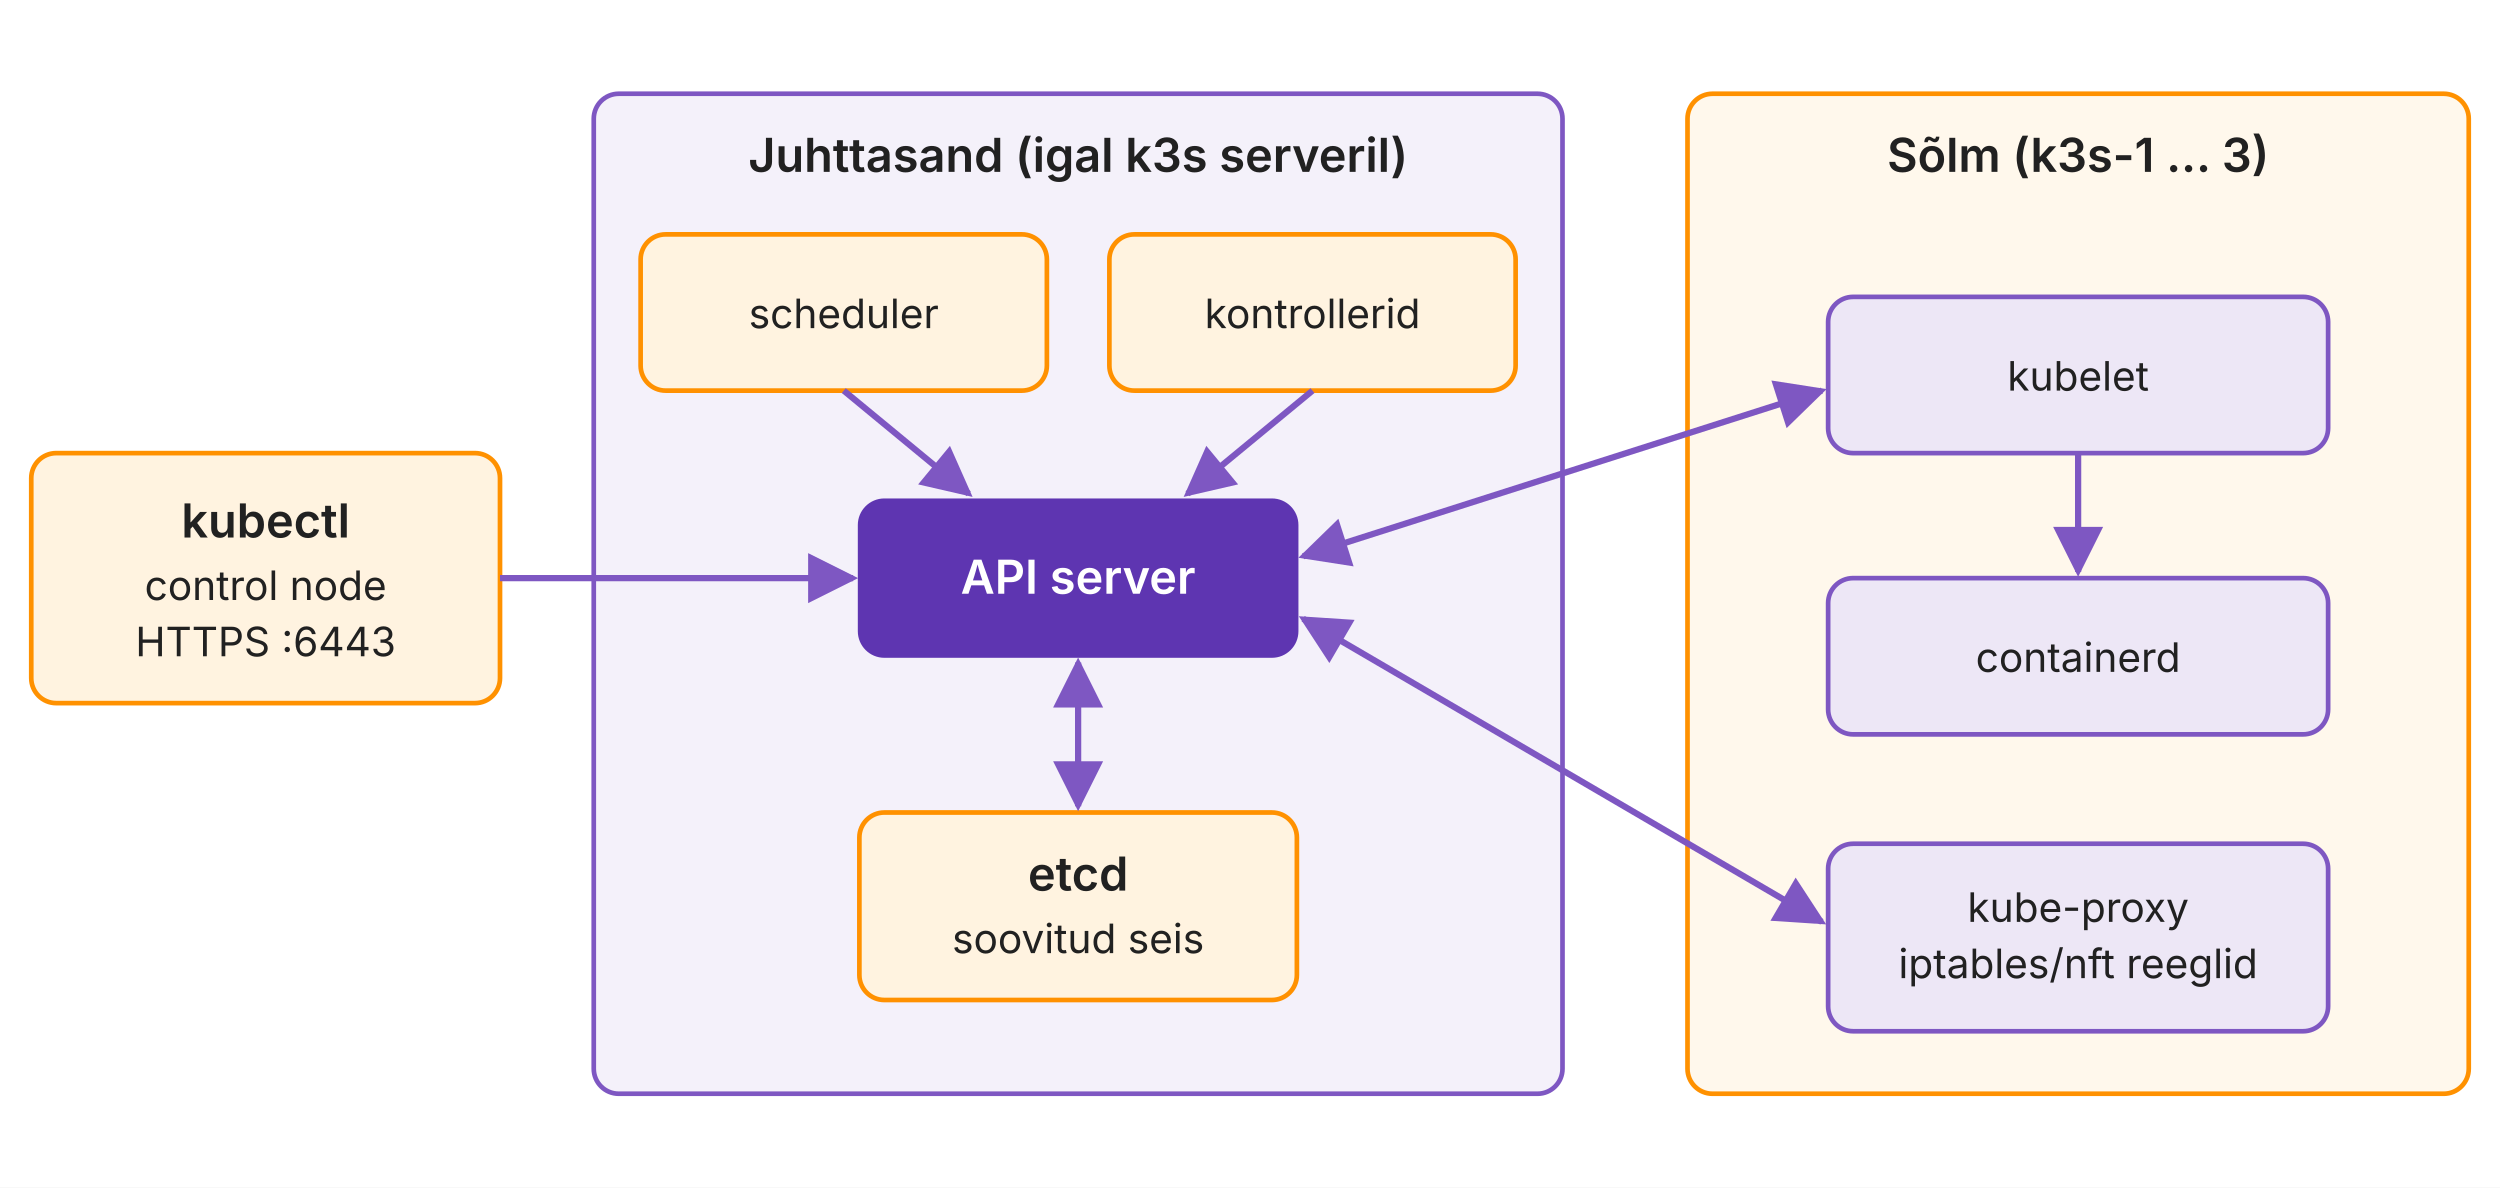
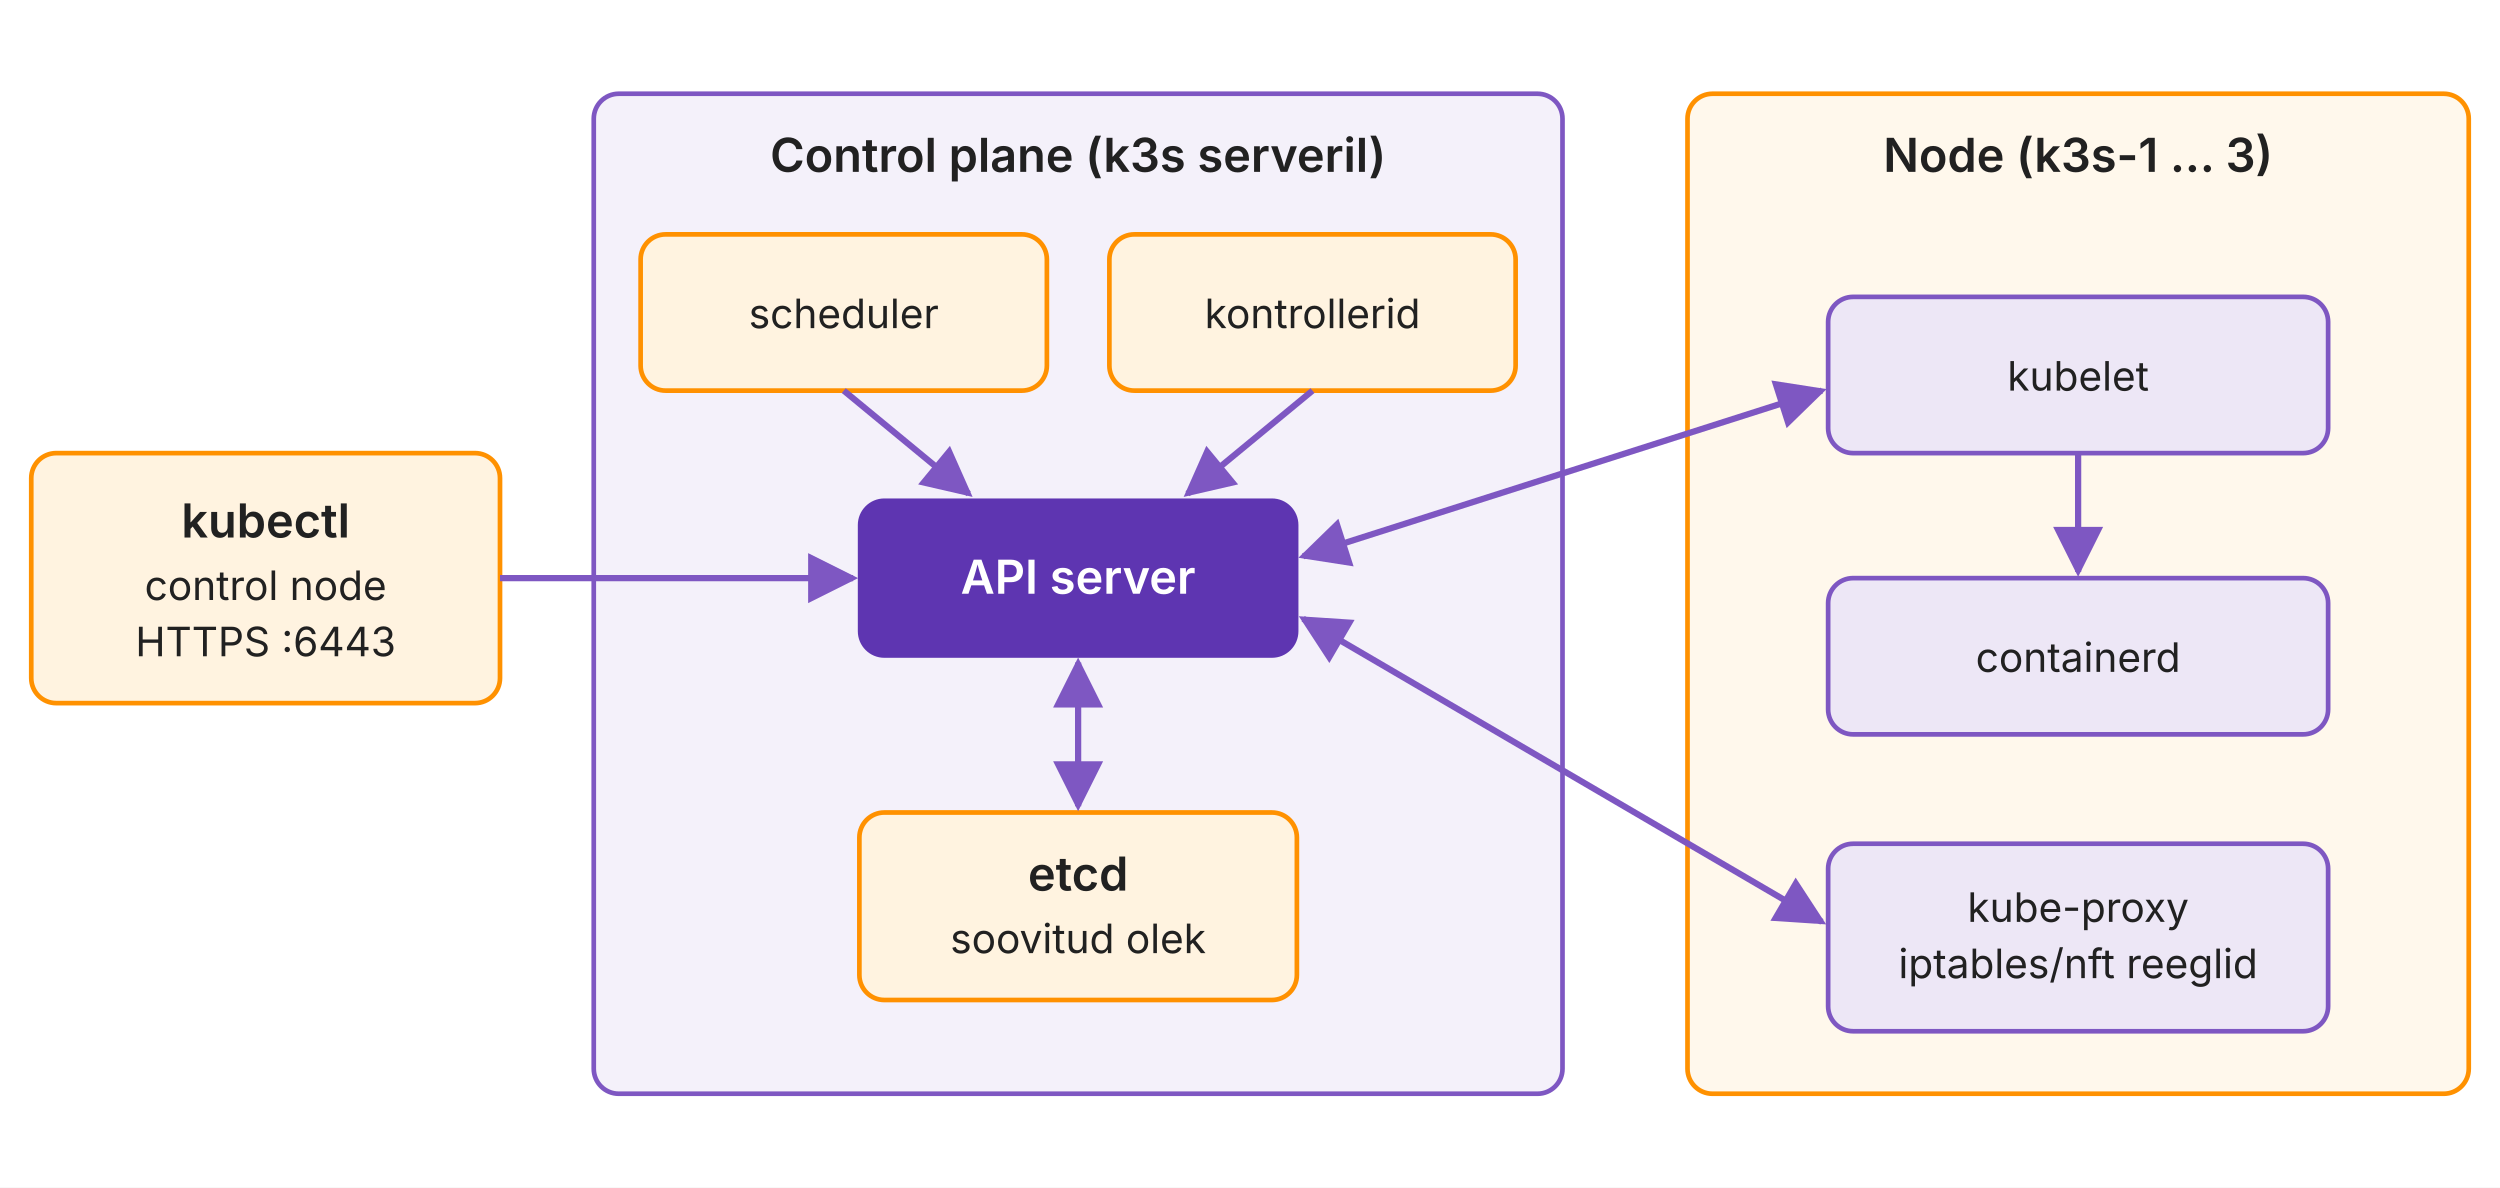
<svg xmlns="http://www.w3.org/2000/svg" viewBox="0 0 800 380" width="800">
  <defs>
    <marker id="a" viewBox="0 0 10 10" refX="9" refY="5" markerWidth="8" markerHeight="8" orient="auto-start-reverse">
      <path d="M0,0 L10,5 L0,10 z" fill="#7e57c2" />
    </marker>
  </defs>
  <style>text{font-family:Inter, Arial, sans-serif;fill:#212121;text-anchor:middle}.t{font-size:15px;font-weight:600}.s{font-size:13px}.w{fill:#ffffff}.l{text-anchor:start}.ln{stroke:#7e57c2;stroke-width:2;fill:none}.d{stroke-dasharray:6 4}.p{fill:#ede7f6;stroke:#7e57c2;stroke-width:1.5}.o{fill:#fff3e0;stroke:#ff9100;stroke-width:1.5}.m{fill:#5e35b1;stroke:#5e35b1}</style>
  <rect width="100%" height="100%" fill="#ffffff" />
  <rect class="o" x="10" y="145" width="150" height="80" rx="8" />
  <text class="t" x="85" y="172">kubectl</text>
  <text class="s" x="85" y="192">control node</text>
  <text class="s" x="85" y="210">HTTPS :6443</text>
  <rect class="p" x="190" y="30" width="310" height="320" rx="8" fill-opacity="0.6" />
-   <text class="t" x="345" y="55">Juhttasand (igal k3s serveril)</text>
+   <text class="t" x="345" y="55">Control plane (k3s serveril)</text>
  <rect class="o" x="205" y="75" width="130" height="50" rx="8" />
  <text class="s" x="270" y="105">scheduler</text>
  <rect class="o" x="355" y="75" width="130" height="50" rx="8" />
  <text class="s" x="420" y="105">kontrollerid</text>
  <rect class="m" x="275" y="160" width="140" height="50" rx="8" />
  <text class="t w" x="345" y="190">API server</text>
  <rect class="o" x="275" y="260" width="140" height="60" rx="8" />
  <text class="t" x="345" y="285">etcd</text>
-   <text class="s" x="345" y="305">soovitud seis</text>
+   <text class="s" x="345" y="305">soovitud olek</text>
  <rect class="o" x="540" y="30" width="250" height="320" rx="8" fill-opacity="0.6" />
-   <text class="t" x="665" y="55">Sõlm (k3s-1 … 3)</text>
+   <text class="t" x="665" y="55">Node (k3s-1 … 3)</text>
  <rect class="p" x="585" y="95" width="160" height="50" rx="8" />
  <text class="s" x="665" y="125">kubelet</text>
  <rect class="p" x="585" y="185" width="160" height="50" rx="8" />
  <text class="s" x="665" y="215">containerd</text>
  <rect class="p" x="585" y="270" width="160" height="60" rx="8" />
  <text class="s" x="665" y="295">kube-proxy</text>
  <text class="s" x="665" y="313">iptables/nft reeglid</text>
  <line class="ln" x1="160" y1="185" x2="273" y2="185" marker-end="url(#a)" />
  <line class="ln" x1="270" y1="125" x2="310" y2="158" marker-end="url(#a)" />
  <line class="ln" x1="420" y1="125" x2="380" y2="158" marker-end="url(#a)" />
  <line class="ln" x1="345" y1="212" x2="345" y2="258" marker-start="url(#a)" marker-end="url(#a)" />
  <line class="ln" x1="417" y1="178" x2="583" y2="125" marker-start="url(#a)" marker-end="url(#a)" />
  <line class="ln" x1="417" y1="198" x2="583" y2="295" marker-start="url(#a)" marker-end="url(#a)" />
  <line class="ln" x1="665" y1="145" x2="665" y2="183" marker-end="url(#a)" />
</svg>
